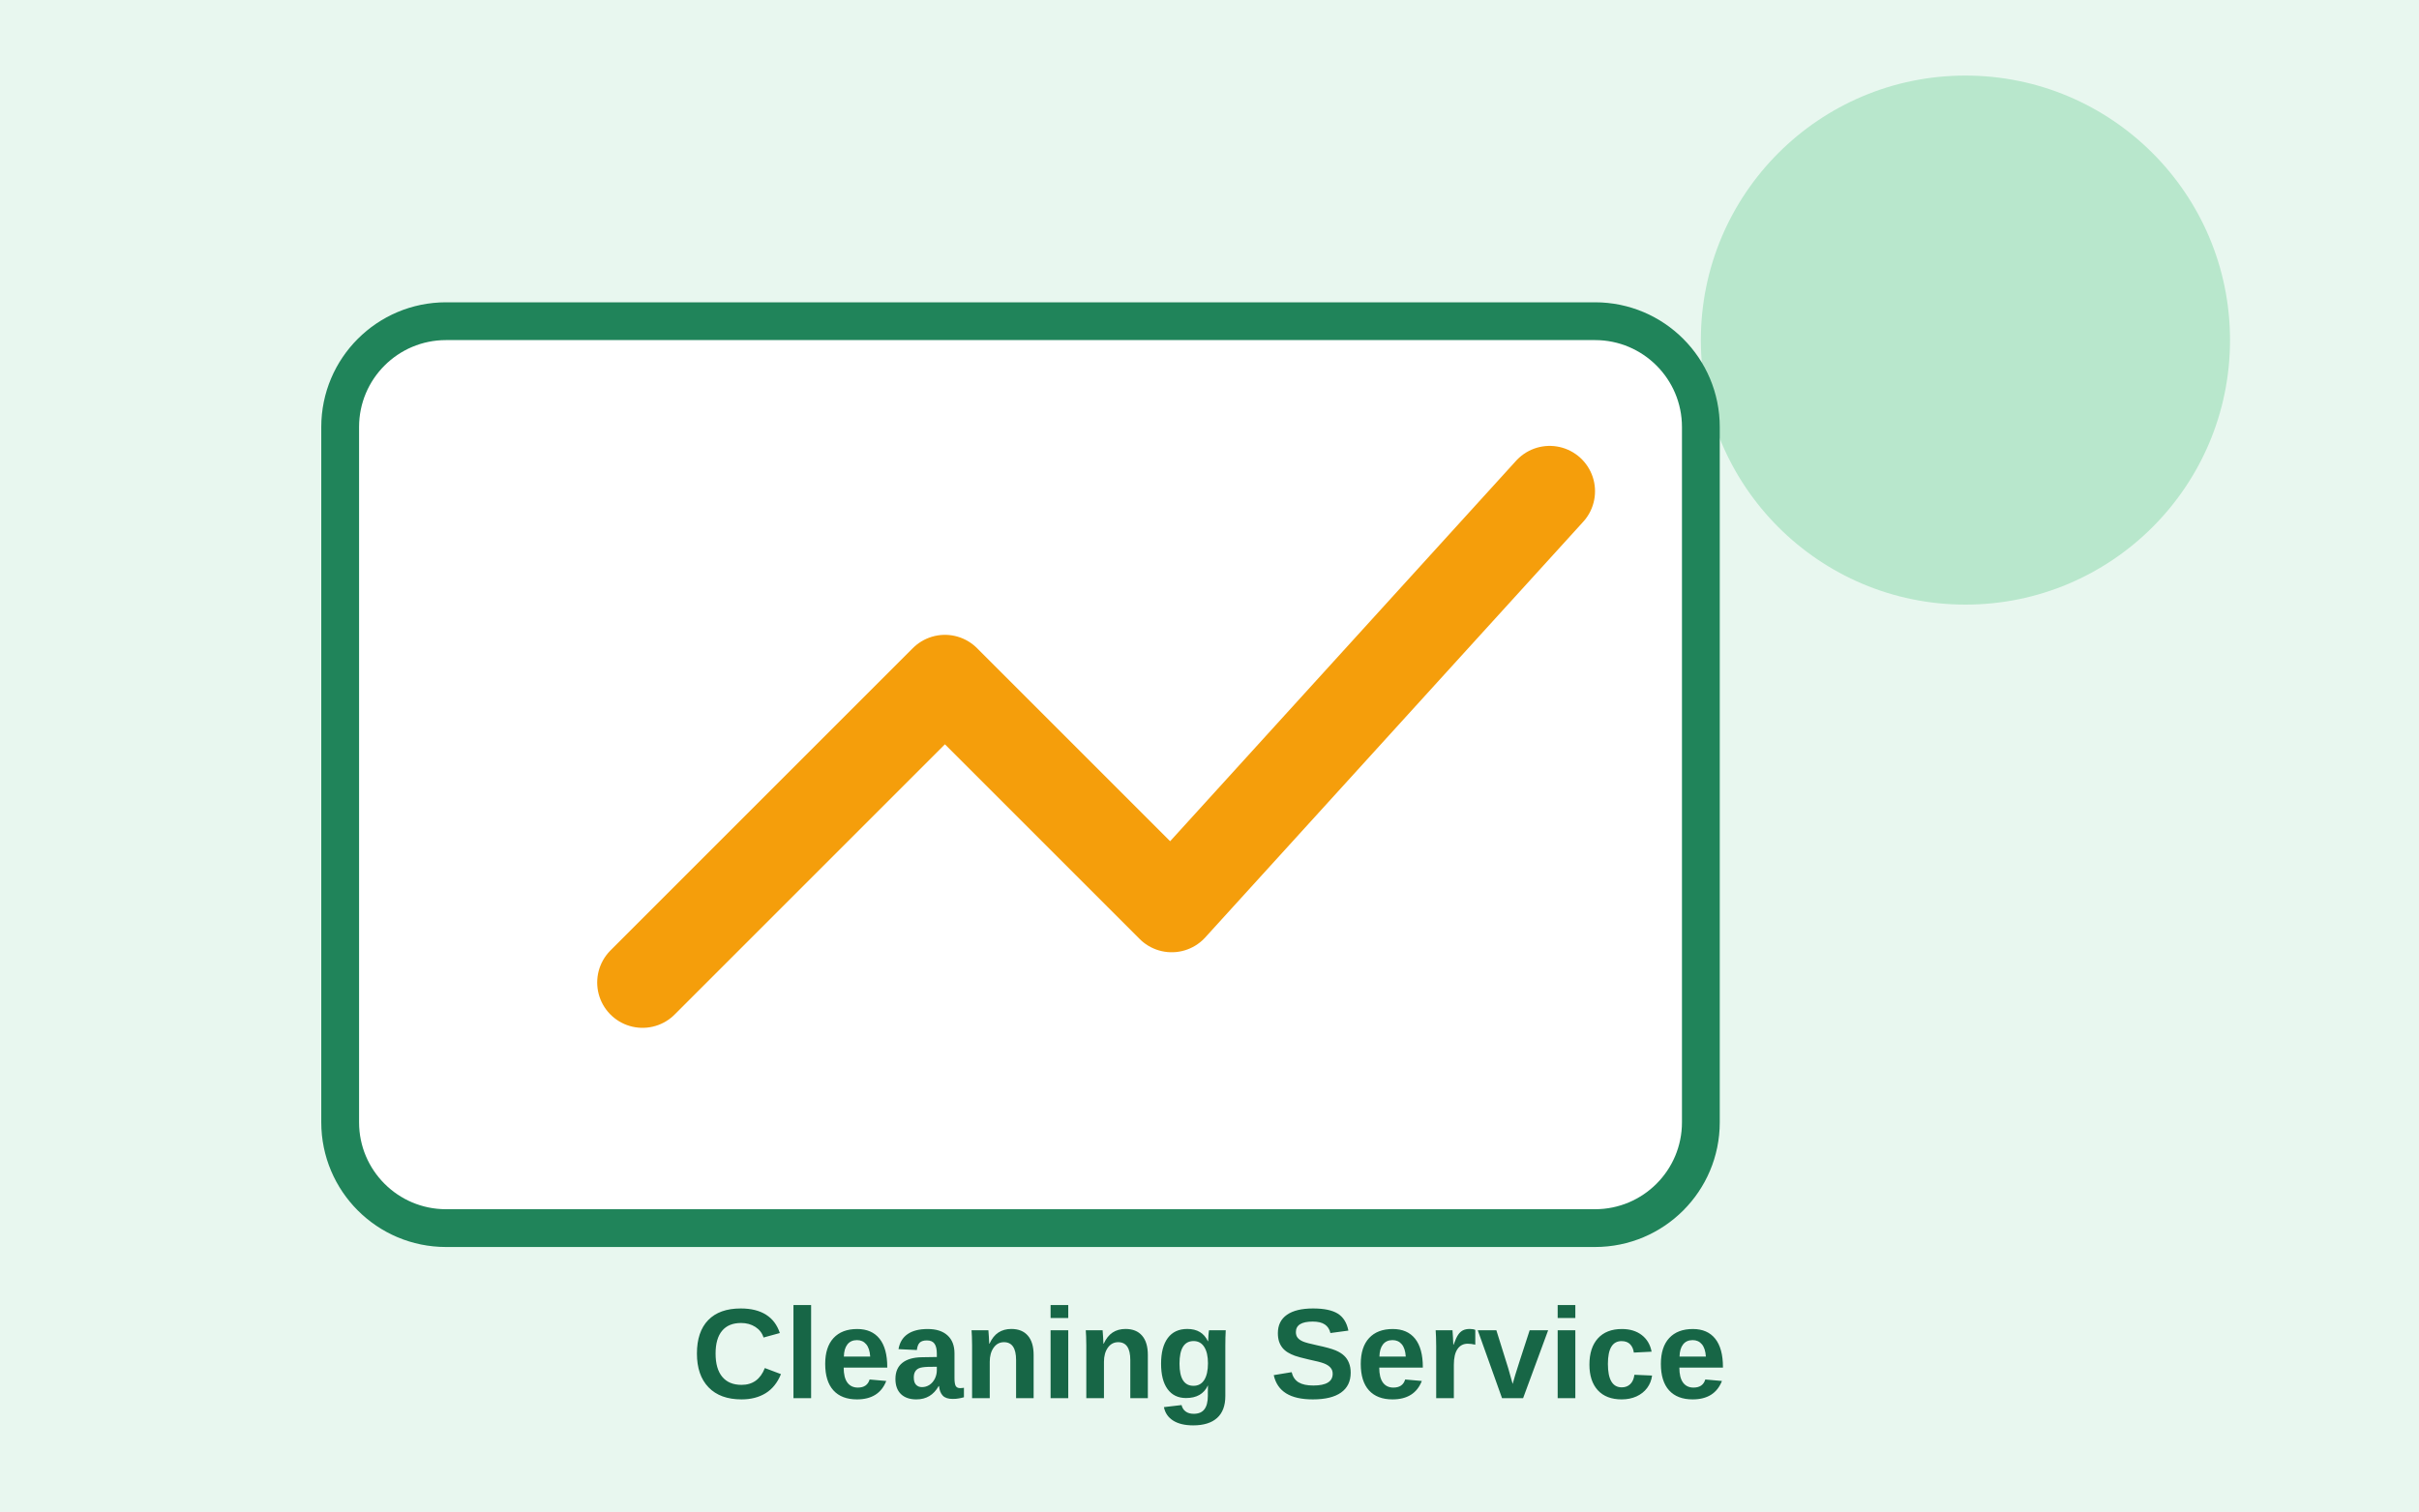
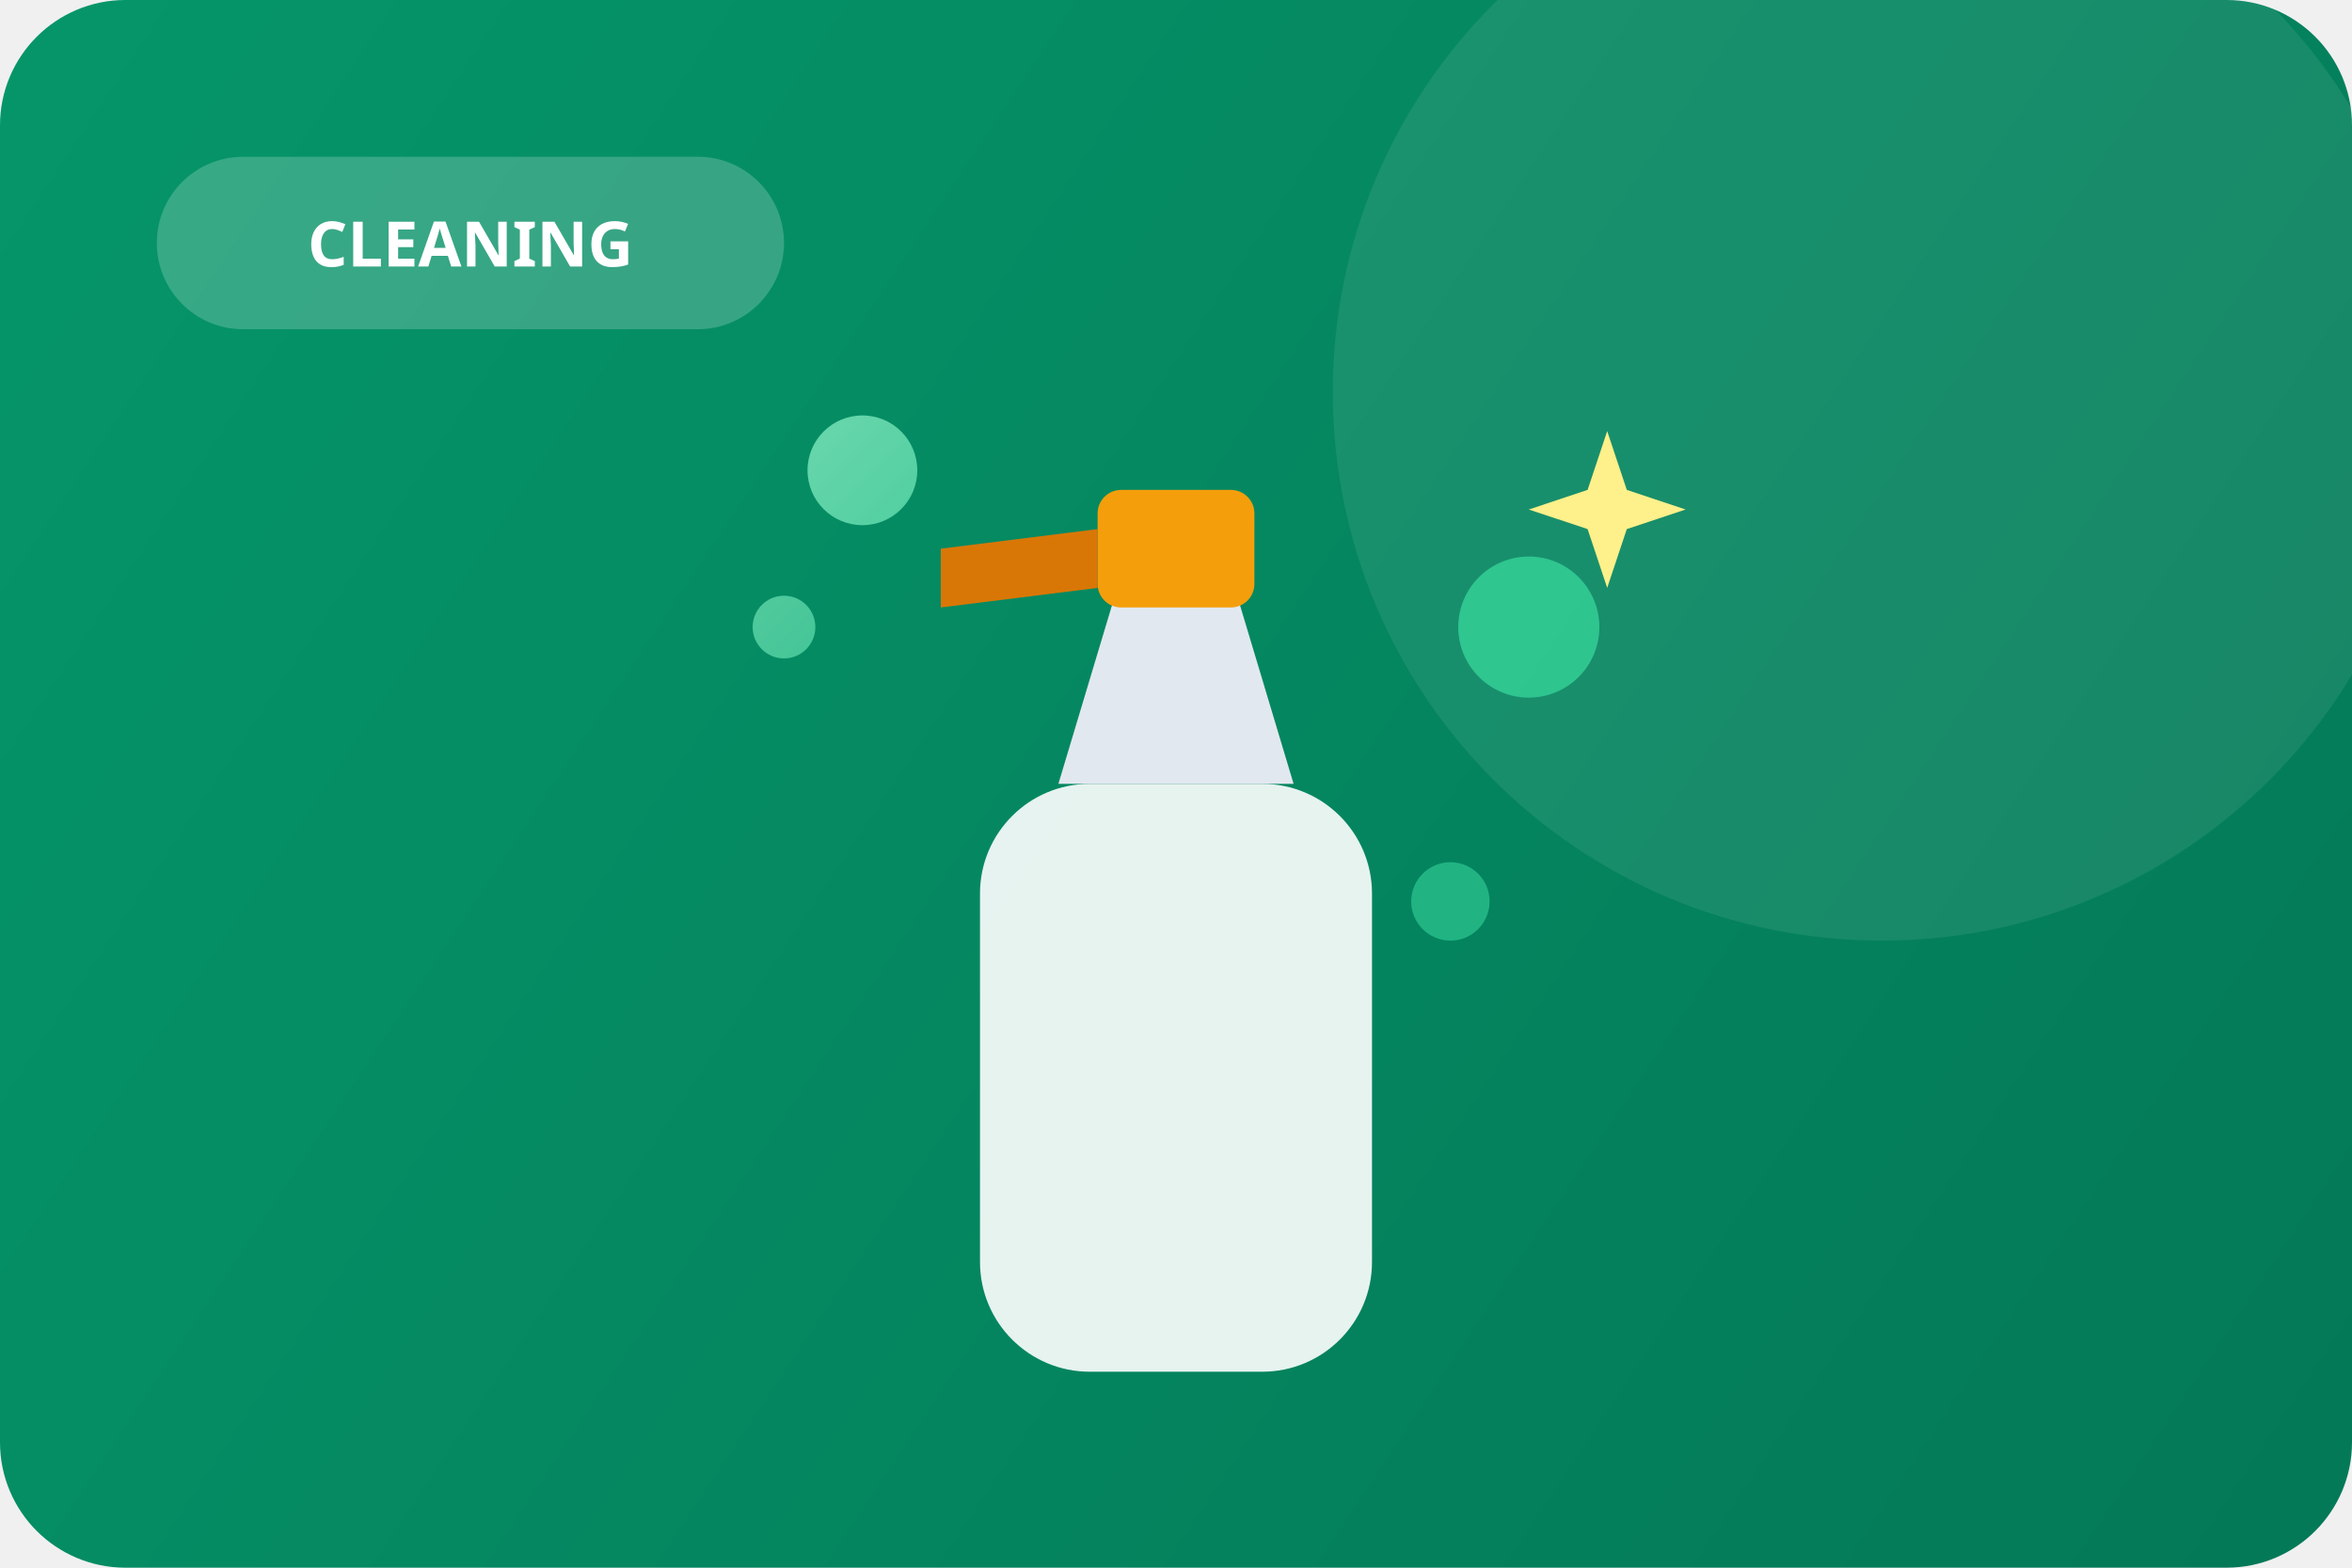
- <svg xmlns="http://www.w3.org/2000/svg" viewBox="0 0 640 400">
-   <rect width="640" height="400" fill="#e8f7ef" />
-   <circle cx="520" cy="90" r="70" fill="#b8e7cc" />
-   <rect x="90" y="85" width="360" height="240" rx="28" fill="#fff" stroke="#20845a" stroke-width="10" />
-   <path d="M170 260l80-80 60 60 100-110" fill="none" stroke="#f59e0b" stroke-width="24" stroke-linecap="round" stroke-linejoin="round" />
-   <text x="320" y="370" text-anchor="middle" font-family="Arial" font-size="34" font-weight="700" fill="#176646">Cleaning Service</text>
+ <svg xmlns="http://www.w3.org/2000/svg" viewBox="0 0 600 400" fill="none">
+   <defs>
+     <linearGradient id="cleanBg" x1="0" y1="0" x2="600" y2="400" gradientUnits="userSpaceOnUse">
+       <stop offset="0%" stop-color="#059669" />
+       <stop offset="100%" stop-color="#047857" />
+     </linearGradient>
+     <linearGradient id="sparkleGrad" x1="0" y1="0" x2="100" y2="100" gradientUnits="userSpaceOnUse">
+       <stop offset="0%" stop-color="#a7f3d0" />
+       <stop offset="100%" stop-color="#34d399" />
+     </linearGradient>
+   </defs>
+   <rect width="600" height="400" rx="32" fill="url(#cleanBg)" />
+   <circle cx="480" cy="100" r="140" fill="#ffffff" fill-opacity="0.08" />
+   <g transform="translate(180, 70)">
+     <rect x="70" y="130" width="100" height="150" rx="28" fill="#ffffff" fill-opacity="0.9" />
+     <path d="M 90 130 L 105 80 L 135 80 L 150 130 Z" fill="#e2e8f0" />
+     <rect x="100" y="55" width="40" height="30" rx="6" fill="#f59e0b" />
+     <path d="M 100 65 L 60 70 L 60 85 L 100 80 Z" fill="#d97706" />
+     <circle cx="40" cy="50" r="14" fill="url(#sparkleGrad)" fill-opacity="0.8" />
+     <circle cx="20" cy="90" r="8" fill="url(#sparkleGrad)" fill-opacity="0.7" />
+     <circle cx="210" cy="90" r="18" fill="url(#sparkleGrad)" fill-opacity="0.8" />
+     <circle cx="190" cy="160" r="10" fill="url(#sparkleGrad)" fill-opacity="0.6" />
+     <path d="M 230 40 L 235 55 L 250 60 L 235 65 L 230 80 L 225 65 L 210 60 L 225 55 Z" fill="#fef08a" />
+   </g>
+   <rect x="40" y="40" width="160" height="44" rx="22" fill="#ffffff" fill-opacity="0.2" />
+   <text x="120" y="68" text-anchor="middle" font-family="system-ui, sans-serif" font-weight="700" font-size="16" fill="#ffffff">CLEANING</text>
</svg>
